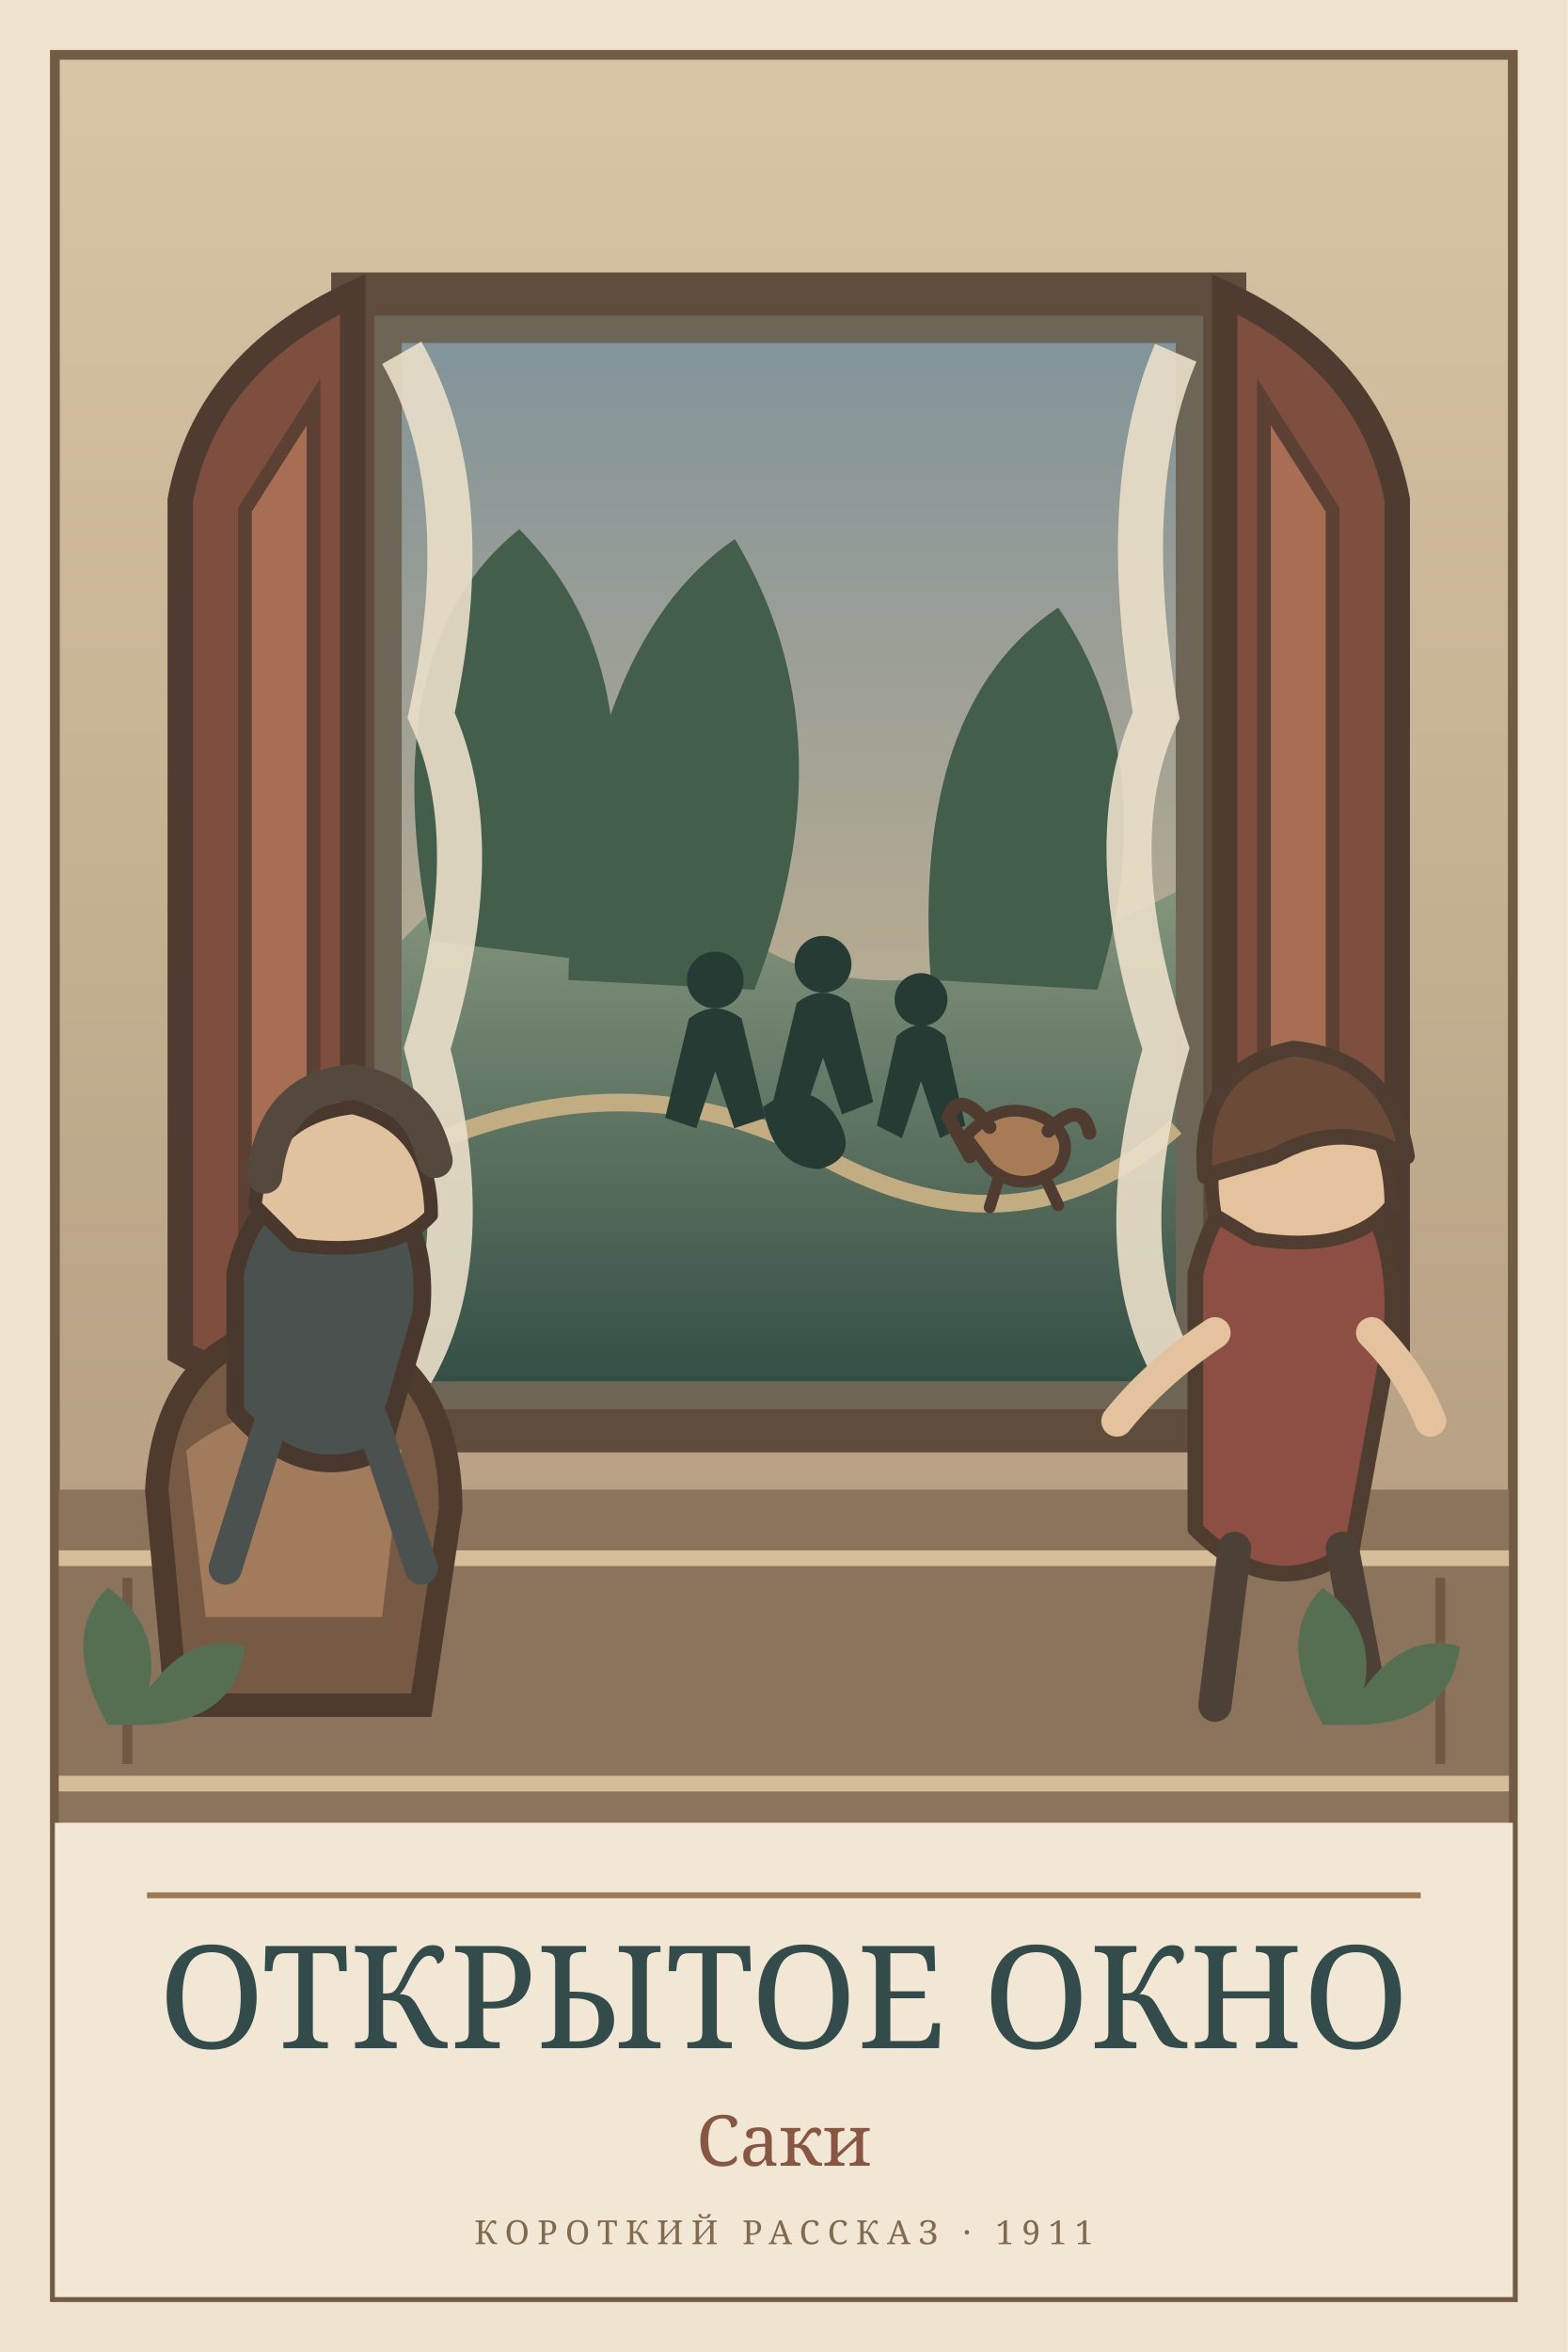
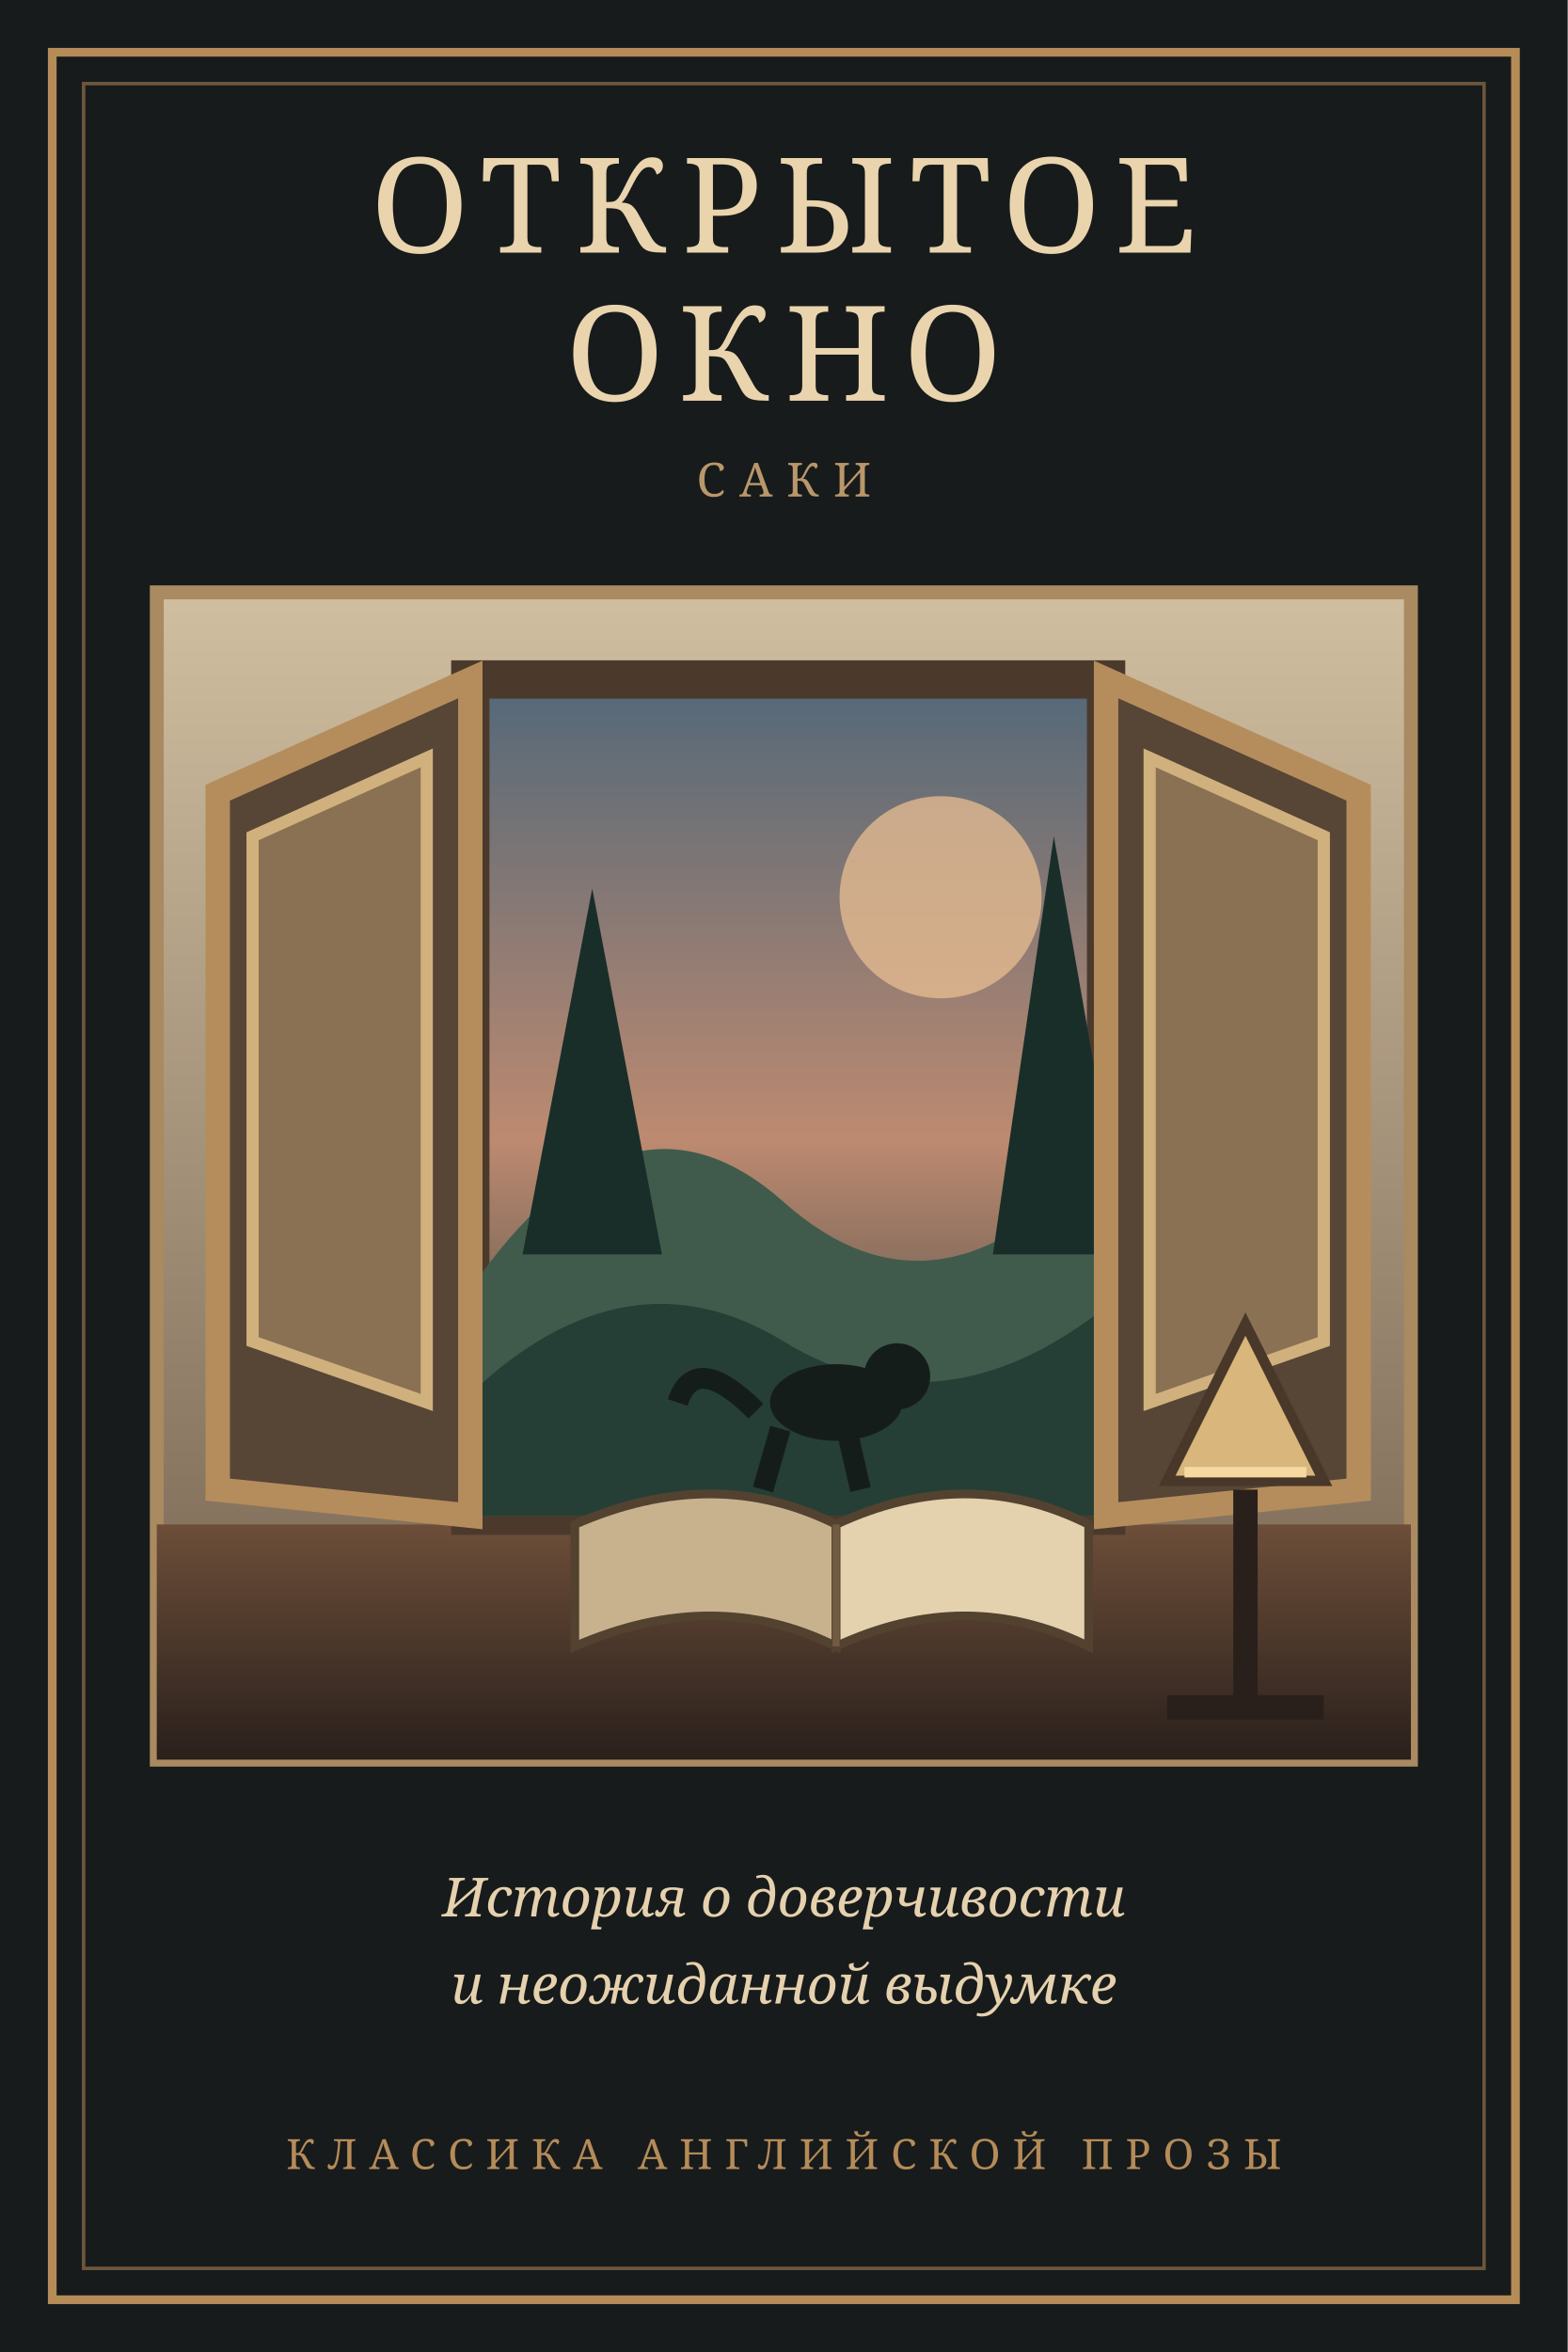
- <svg xmlns="http://www.w3.org/2000/svg" width="800" height="1200" viewBox="0 0 800 1200">
+ <svg xmlns="http://www.w3.org/2000/svg" width="900" height="1350" viewBox="0 0 900 1350">
  <defs>
    <linearGradient id="wall" x2="0" y2="1">
-       <stop stop-color="#d8c6a6" />
-       <stop offset="1" stop-color="#a58b70" />
-     </linearGradient>
-     <linearGradient id="garden" x2="0" y2="1">
-       <stop stop-color="#8c9b82" />
-       <stop offset="1" stop-color="#344f45" />
+       <stop stop-color="#d0bea0" />
+       <stop offset="1" stop-color="#74614f" />
    </linearGradient>
    <linearGradient id="dusk" x2="0" y2="1">
-       <stop stop-color="#82949a" />
-       <stop offset="1" stop-color="#d7b98d" />
+       <stop stop-color="#536879" />
+       <stop offset=".55" stop-color="#bd8a70" />
+       <stop offset="1" stop-color="#293d3b" />
+     </linearGradient>
+     <linearGradient id="floor" x2="0" y2="1">
+       <stop stop-color="#6d4e39" />
+       <stop offset="1" stop-color="#2a201c" />
    </linearGradient>
  </defs>
-   <rect width="800" height="1200" fill="#eee3cf" />
-   <rect x="28" y="28" width="744" height="1144" fill="url(#wall)" stroke="#725b45" stroke-width="5" />
-   <path d="M30 760 H770 V930 H30Z" fill="#8c745c" />
-   <path d="M30 795 H770 M30 910 H770" stroke="#d4bd97" stroke-width="8" />
-   <path d="M65 805 V900 M735 805 V900" stroke="#6f5945" stroke-width="5" />
-   <rect x="180" y="150" width="445" height="580" fill="#6d6556" stroke="#604c3c" stroke-width="22" />
-   <rect x="205" y="175" width="395" height="530" fill="url(#dusk)" />
-   <path d="M205 480 Q290 390 365 465 T600 455 V705 H205Z" fill="url(#garden)" />
-   <g fill="#435f4c">
-     <path d="M220 480q-30-150 45-210q75 75 35 220m-10 10q5-170 85-225q60 100 10 230m90-5q-10-140 65-190q55 80 20 195" />
+   <rect width="900" height="1350" fill="#171b1c" />
+   <rect x="30" y="30" width="840" height="1290" fill="none" stroke="#b58b58" stroke-width="5" />
+   <rect x="48" y="48" width="804" height="1254" fill="none" stroke="#6c563e" stroke-width="2" />
+   <text x="450" y="145" text-anchor="middle" fill="#ead4ad" font-family="Georgia,serif" font-size="76" letter-spacing="8">ОТКРЫТОЕ</text>
+   <text x="450" y="230" text-anchor="middle" fill="#ead4ad" font-family="Georgia,serif" font-size="76" letter-spacing="8">ОКНО</text>
+   <text x="450" y="285" text-anchor="middle" fill="#b9976b" font-family="Georgia,serif" font-size="27" letter-spacing="8">САКИ</text>
+   <rect x="90" y="340" width="720" height="670" fill="url(#wall)" stroke="#a98a61" stroke-width="8" />
+   <path d="M90 875h720v135H90Z" fill="url(#floor)" />
+   <rect x="270" y="390" width="365" height="480" fill="url(#dusk)" stroke="#4b3a2c" stroke-width="22" />
+   <circle cx="540" cy="515" r="58" fill="#e8bd91" opacity=".75" />
+   <path d="M270 740q90-130 180-50t185-30v210H270Z" fill="#405b4b" />
+   <path d="M270 800q90-85 180-30t185-20v120H270Z" fill="#263f36" />
+   <g fill="#192e29">
+     <path d="M300 720l40-210 40 210Zm270 0 35-240 42 240Z" />
  </g>
-   <path d="M205 590 Q320 535 420 590 T600 575" fill="none" stroke="#c2ad83" stroke-width="9" />
-   <path d="M180 150 Q105 185 92 255 L92 690 Q145 720 180 680Z" fill="#7e4f3f" stroke="#503b31" stroke-width="13" />
-   <path d="M160 205 L125 260 L125 650 L160 665Z" fill="#a76e54" stroke="#5c4033" stroke-width="7" />
-   <path d="M625 150 Q700 185 713 255 L713 690 Q660 720 625 680Z" fill="#7e4f3f" stroke="#503b31" stroke-width="13" />
-   <path d="M645 205 L680 260 L680 650 L645 665Z" fill="#a76e54" stroke="#5c4033" stroke-width="7" />
-   <path d="M205 180 Q245 250 220 365 Q250 430 218 535 Q245 640 210 700" fill="none" stroke="#eadfc9" stroke-width="23" opacity=".9" />
-   <path d="M600 180 Q570 250 590 365 Q560 430 595 535 Q565 640 600 700" fill="none" stroke="#eadfc9" stroke-width="23" opacity=".9" />
-   <g fill="#273b35" stroke="#273b35" stroke-linecap="round">
-     <circle cx="365" cy="500" r="14" />
-     <path d="M352 520 Q365 510 378 520 L390 570 L375 575 L365 545 L355 575 L340 570Z" />
-     <circle cx="420" cy="492" r="14" />
-     <path d="M407 512 Q420 502 433 512 L445 562 L430 568 L420 538 L410 568 L395 562Z" />
-     <circle cx="470" cy="510" r="13" />
-     <path d="M458 529 Q470 518 482 529 L492 574 L480 580 L470 550 L460 580 L448 574Z" />
-     <path d="M390 565 Q410 550 425 568 Q440 590 418 596 Q395 595 390 565Z" />
+   <path d="M270 390L125 455v400l145 15Z" fill="#574536" stroke="#b58d5c" stroke-width="14" />
+   <path d="M635 390l145 65v400l-145 15Z" fill="#574536" stroke="#b58d5c" stroke-width="14" />
+   <path d="M145 480l100-45v370l-100-35Zm615 0-100-45v370l100-35Z" fill="#8b7153" stroke="#d0b17d" stroke-width="7" />
+   <path d="M330 875q80-35 150 0v70q-70-35-150 0Z" fill="#c8b28e" stroke="#544230" stroke-width="5" />
+   <path d="M480 875q75-35 145 0v70q-70-35-145 0Z" fill="#e4d2ae" stroke="#544230" stroke-width="5" />
+   <path d="M480 875v70" stroke="#715b43" stroke-width="4" />
+   <path d="M670 980h90m-45-5v-120" stroke="#2a201b" stroke-width="14" />
+   <path d="M670 850l45-90 45 90Z" fill="#d9b67b" stroke="#49382a" stroke-width="6" />
+   <path d="M680 845h70" stroke="#f5d9a0" stroke-width="6" />
+   <g fill="#151d1a">
+     <ellipse cx="480" cy="805" rx="38" ry="22" />
+     <circle cx="515" cy="790" r="19" />
+     <path d="M448 820l-10 35m48-35 8 35m-60-45q-35-35-45-5" stroke="#151d1a" stroke-width="12" fill="none" />
  </g>
-   <path d="M493 580 Q510 560 532 570 Q550 580 540 596 Q522 610 505 596Z" fill="#a77b55" stroke="#503b31" stroke-width="6" />
-   <path d="M505 575 Q490 555 484 570 L495 590 M535 577 Q552 560 556 578" fill="none" stroke="#503b31" stroke-width="7" stroke-linecap="round" />
-   <path d="M510 600 L505 616 M533 600 L540 615" stroke="#503b31" stroke-width="6" stroke-linecap="round" />
-   <path d="M80 760 Q85 680 160 675 Q230 690 230 770 L215 870 H90Z" fill="#765a43" stroke="#4e3b2e" stroke-width="12" />
-   <path d="M95 740 Q145 700 205 740 L195 825 H105Z" fill="#a17b5b" />
-   <g stroke="#49382e" stroke-linecap="round" stroke-linejoin="round">
-     <path d="M120 650 Q130 600 180 600 Q220 615 215 670 L195 740 Q155 760 120 720Z" fill="#4b514e" stroke-width="9" />
-     <path d="M130 615 Q135 570 180 565 Q220 575 220 620 Q200 642 150 635Z" fill="#e1c29e" stroke-width="7" />
-     <path d="M135 600 Q140 555 180 552 Q215 558 222 592" fill="none" stroke="#55483d" stroke-width="18" />
-     <path d="M140 720 L115 800 M190 725 L215 800" fill="none" stroke="#4b514e" stroke-width="17" />
-   </g>
-   <g stroke="#503d31" stroke-linecap="round" stroke-linejoin="round">
-     <path d="M610 650 Q625 590 670 590 Q715 610 710 680 L690 790 Q650 820 610 780Z" fill="#8d4e43" stroke-width="8" />
-     <path d="M620 620 Q610 565 660 550 Q710 560 710 615 Q690 640 640 632Z" fill="#e4c29d" stroke-width="7" />
-     <path d="M615 600 Q610 545 660 535 Q710 540 718 590 Q685 570 650 590Z" fill="#6b4b38" stroke-width="8" />
-     <path d="M620 680 Q590 700 570 725 M700 680 Q720 700 730 725" fill="none" stroke="#e4c29d" stroke-width="16" />
-     <path d="M630 790 L620 870 M685 790 L700 870" fill="none" stroke="#4d4036" stroke-width="17" />
-   </g>
-   <g fill="#566f53">
-     <path d="M55 880q-25-45 0-70q35 25 15 70m-5 0q25-50 60-40q-5 42-60 40m610 0q-25-45 0-70q35 25 15 70m-5 0q25-50 60-40q-5 42-60 40" />
-   </g>
-   <rect x="28" y="930" width="744" height="242" fill="#f1e7d4" />
-   <path d="M75 967 H725" stroke="#9c7858" stroke-width="3" />
-   <text x="400" y="1045" text-anchor="middle" font-family="Georgia,serif" font-size="73" fill="#344b4c">ОТКРЫТОЕ ОКНО</text>
-   <text x="400" y="1105" text-anchor="middle" font-family="Georgia,serif" font-size="36" fill="#875744">Саки</text>
-   <text x="400" y="1145" text-anchor="middle" font-family="Georgia,serif" font-size="17" letter-spacing="4" fill="#806a50">КОРОТКИЙ РАССКАЗ · 1911</text>
+   <text x="450" y="1100" text-anchor="middle" fill="#e6d1ae" font-family="Georgia,serif" font-size="31" font-style="italic">История о доверчивости</text>
+   <text x="450" y="1150" text-anchor="middle" fill="#e6d1ae" font-family="Georgia,serif" font-size="31" font-style="italic">и неожиданной выдумке</text>
+   <text x="450" y="1245" text-anchor="middle" fill="#b58b58" font-family="Georgia,serif" font-size="24" letter-spacing="7">КЛАССИКА АНГЛИЙСКОЙ ПРОЗЫ</text>
</svg>
